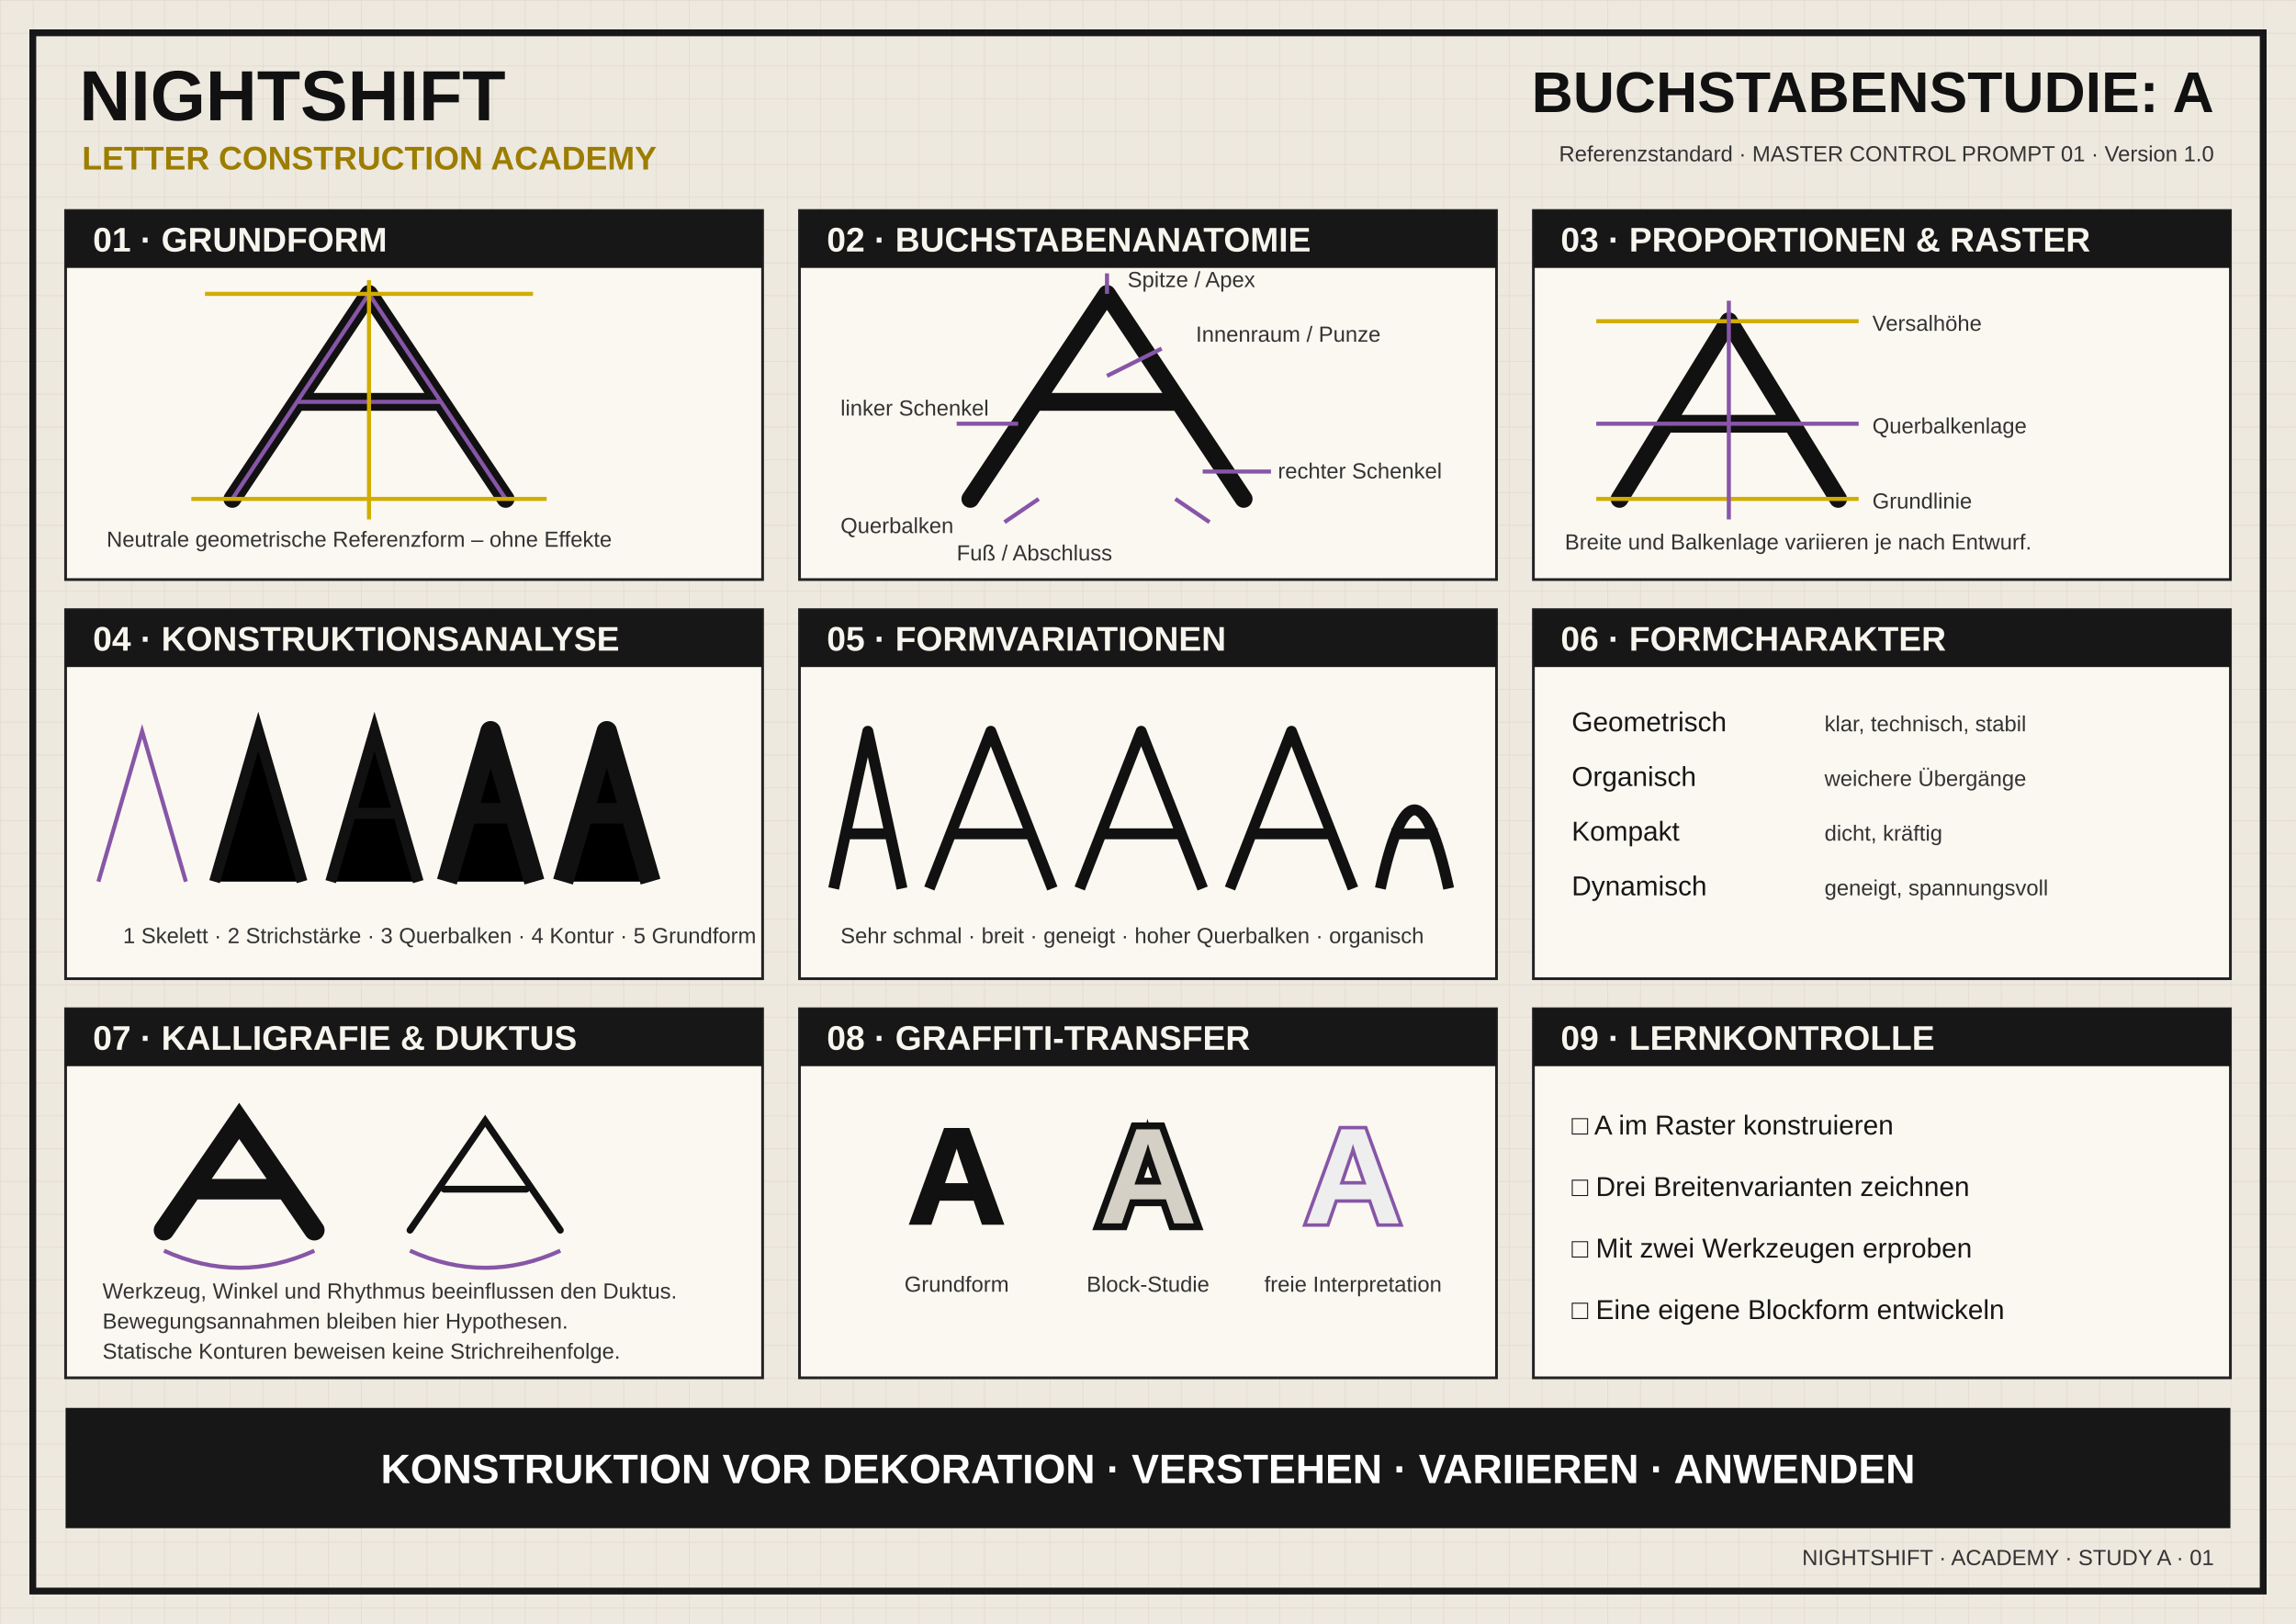
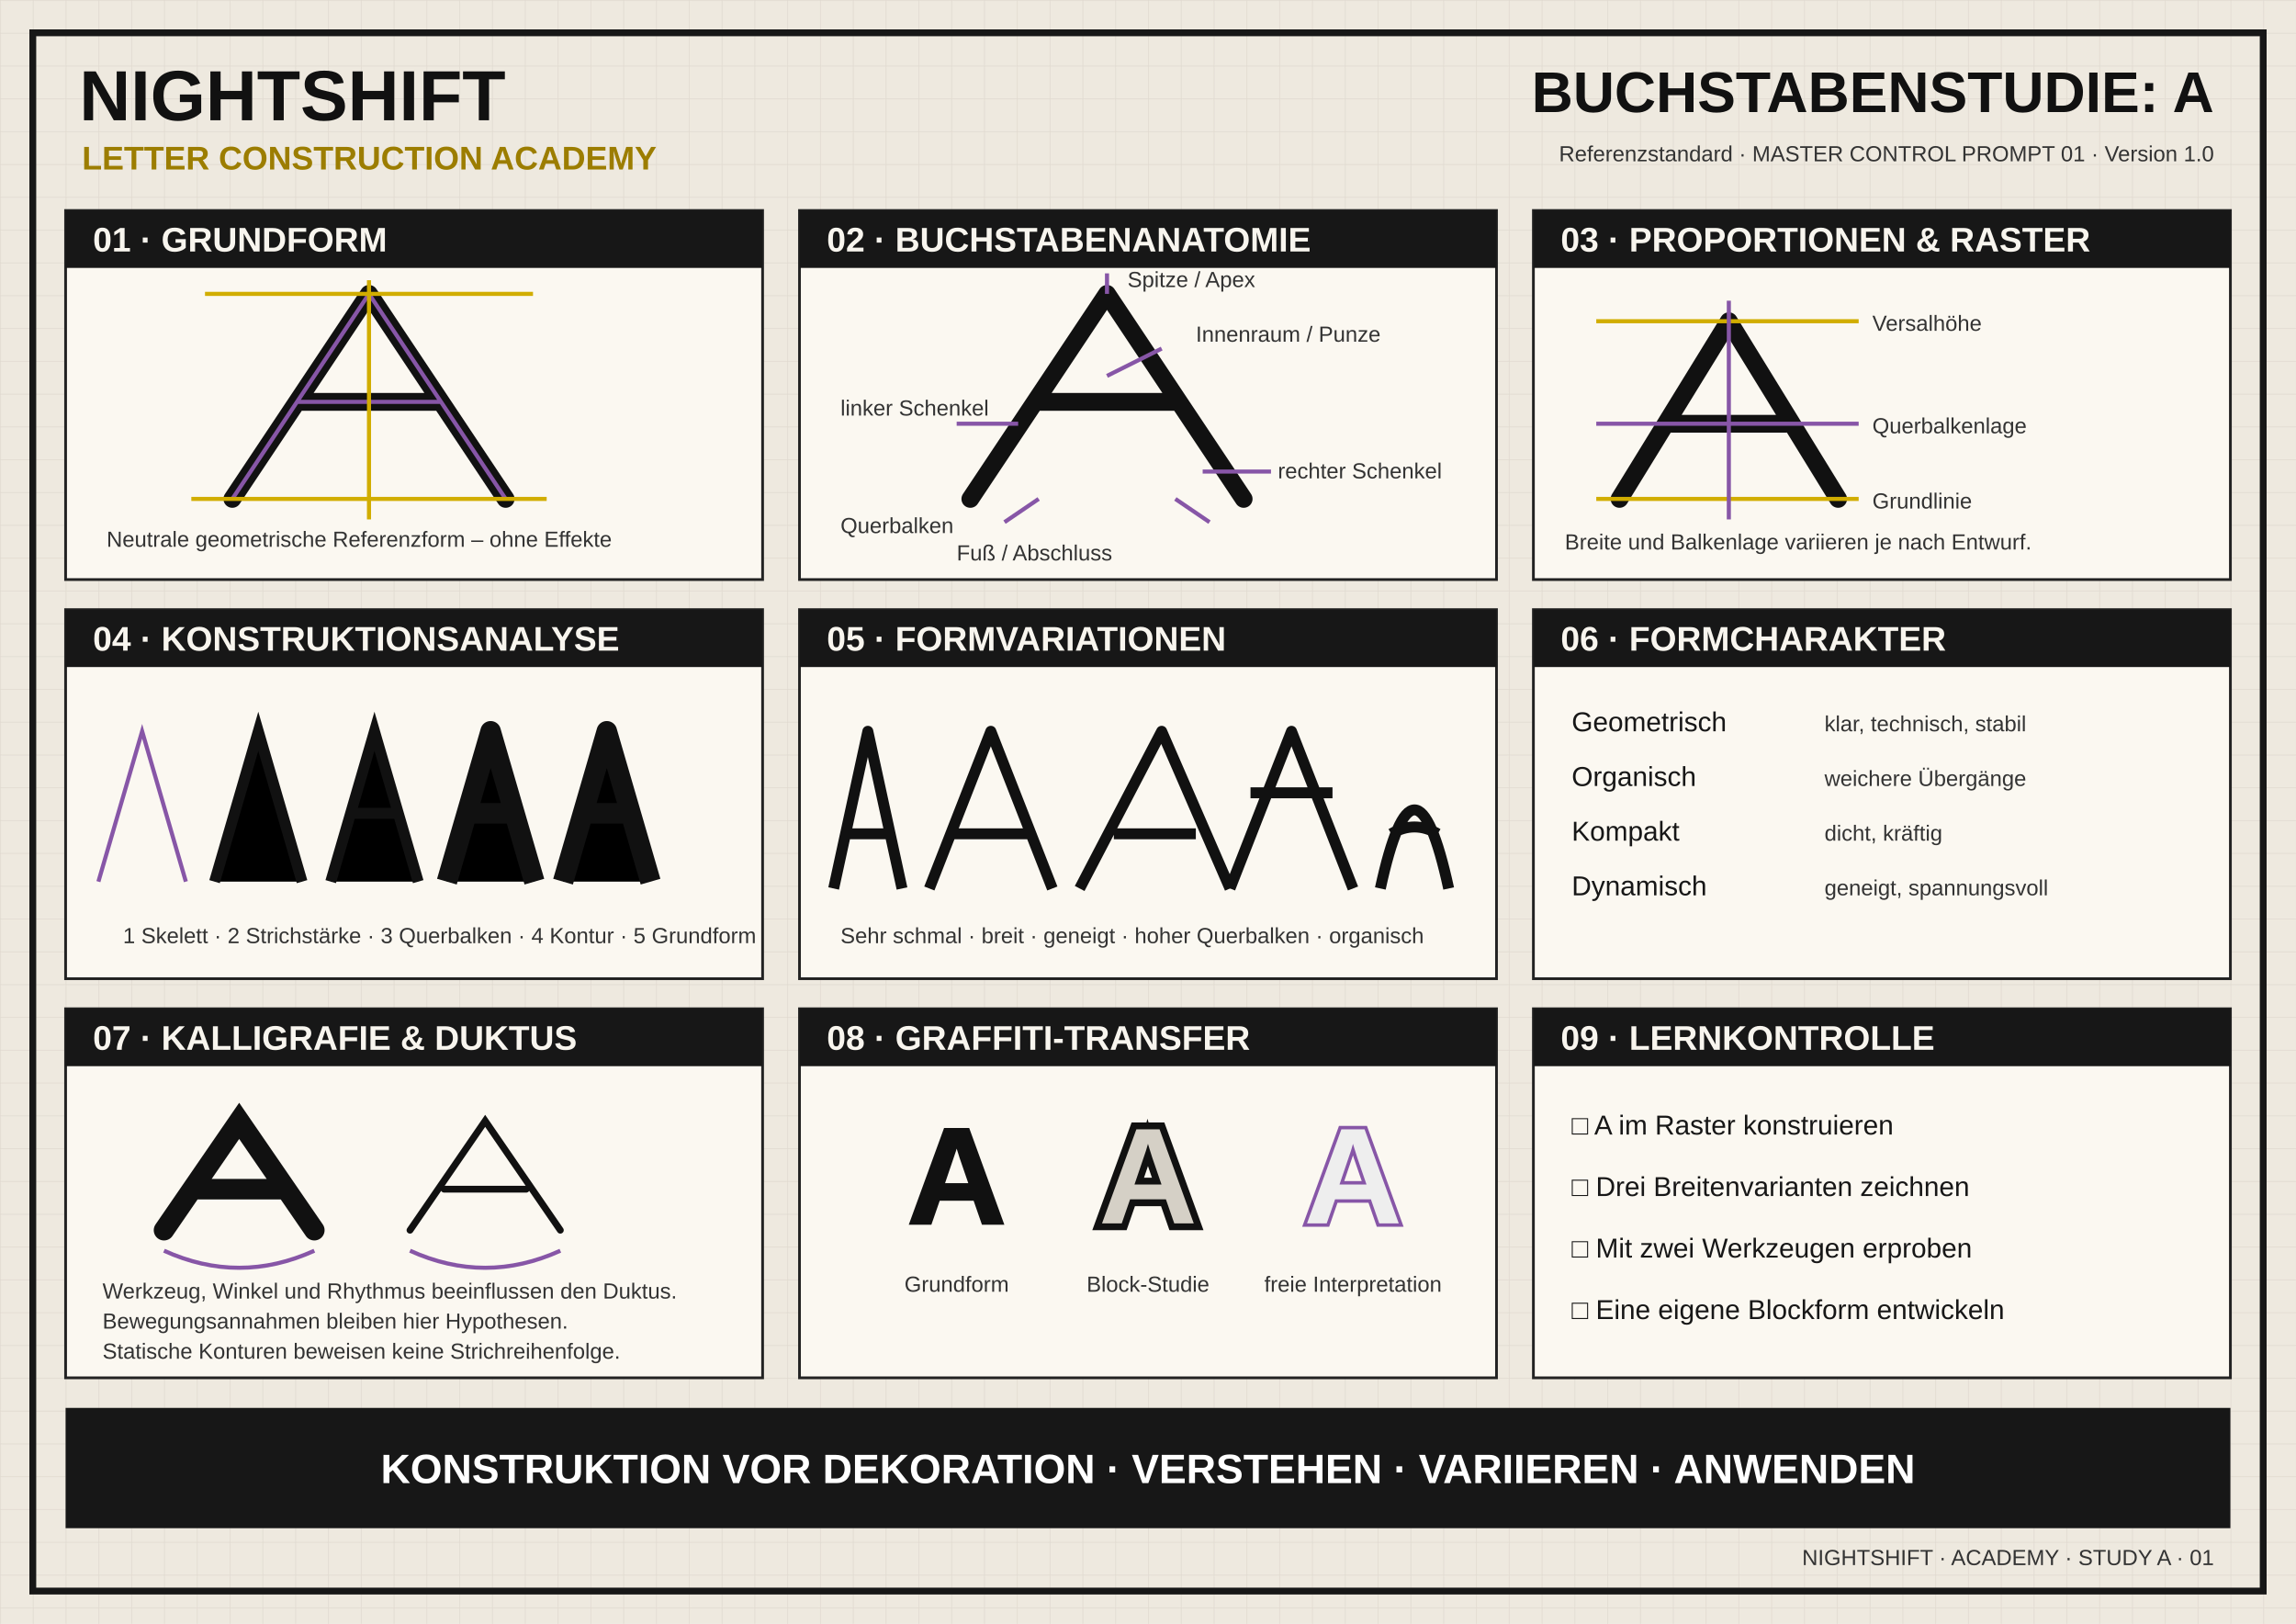
<svg xmlns="http://www.w3.org/2000/svg" width="1680" height="1188" viewBox="0 0 1680 1188">
  <defs>
    <pattern id="grid" width="24" height="24" patternUnits="userSpaceOnUse">
      <path d="M24 0H0V24" fill="none" stroke="#d9d2c8" stroke-width="1" />
    </pattern>
    <style>
 .h{font:700 25px Arial,sans-serif;fill:#f8f5ee}.t{font:20px Arial,sans-serif;fill:#171717}.s{font:16px Arial,sans-serif;fill:#333}.n{font:700 22px Arial,sans-serif;fill:#171717}.panel{fill:#fbf8f1;stroke:#222;stroke-width:2}.purple{stroke:#8756a7;stroke-width:3;fill:none}.yellow{stroke:#d1ad00;stroke-width:3;fill:none}.letter{stroke:#111;stroke-width:13;fill:none;stroke-linejoin:round;stroke-linecap:round}
 </style>
  </defs>
  <rect width="1680" height="1188" fill="#eee9df" />
  <rect width="1680" height="1188" fill="url(#grid)" opacity=".65" />
  <rect x="24" y="24" width="1632" height="1140" fill="none" stroke="#171717" stroke-width="5" />
  <text x="58" y="88" font-family="Arial" font-size="52" font-weight="900" fill="#111">NIGHTSHIFT</text>
  <text x="60" y="124" font-family="Arial" font-size="24" font-weight="bold" fill="#9c7d00">LETTER CONSTRUCTION ACADEMY</text>
  <text x="1620" y="82" text-anchor="end" font-family="Arial" font-size="42" font-weight="900" fill="#111">BUCHSTABENSTUDIE: A</text>
  <text x="1620" y="118" text-anchor="end" class="s">Referenzstandard · MASTER CONTROL PROMPT 01 · Version 1.0</text>
  <g>
    <rect class="panel" x="48" y="154" width="510" height="270" />
    <rect x="48" y="154" width="510" height="42" fill="#171717" />
    <text class="h" x="68" y="184">01 · GRUNDFORM</text>
    <path class="letter" d="M170 365L270 215L370 365M218 294H322" />
    <path class="purple" d="M170 365L270 215L370 365M218 294H322" />
    <path class="yellow" d="M140 365H400M270 205V380M150 215H390" />
    <text class="s" x="78" y="400">Neutrale geometrische Referenzform – ohne Effekte</text>
    <rect class="panel" x="585" y="154" width="510" height="270" />
    <rect x="585" y="154" width="510" height="42" fill="#171717" />
    <text class="h" x="605" y="184">02 · BUCHSTABENANATOMIE</text>
    <path class="letter" d="M710 365L810 215L910 365M758 294H862" />
    <path class="purple" d="M810 215L810 200M745 310L700 310M880 345L930 345M810 275L850 255M760 365L735 382M860 365L885 382" />
    <text class="s" x="825" y="210">Spitze / Apex</text>
    <text class="s" x="615" y="304">linker Schenkel</text>
    <text class="s" x="935" y="350">rechter Schenkel</text>
    <text class="s" x="875" y="250">Innenraum / Punze</text>
    <text class="s" x="615" y="390">Querbalken</text>
    <text class="s" x="700" y="410">Fuß / Abschluss</text>
    <rect class="panel" x="1122" y="154" width="510" height="270" />
    <rect x="1122" y="154" width="510" height="42" fill="#171717" />
    <text class="h" x="1142" y="184">03 · PROPORTIONEN &amp; RASTER</text>
    <path class="letter" d="M1185 365L1265 235L1345 365M1223 310H1307" />
    <path class="yellow" d="M1168 235H1360M1168 365H1360" />
    <path class="purple" d="M1168 310H1360M1265 220V380" />
    <text class="s" x="1370" y="242">Versalhöhe</text>
    <text class="s" x="1370" y="317">Querbalkenlage</text>
    <text class="s" x="1370" y="372">Grundlinie</text>
    <text class="s" x="1145" y="402">Breite und Balkenlage variieren je nach Entwurf.</text>
    <rect class="panel" x="48" y="446" width="510" height="270" />
    <rect x="48" y="446" width="510" height="42" fill="#171717" />
    <text class="h" x="68" y="476">04 · KONSTRUKTIONSANALYSE</text>
    <g transform="translate(72 520)">
      <path d="M0 125L32 15L64 125" class="purple" />
      <path d="M85 125L117 15L149 125" stroke="#111" stroke-width="8" />
      <path d="M170 125L202 15L234 125M185 75H219" stroke="#111" stroke-width="8" />
      <path d="M255 125L287 15L319 125M270 75H304" stroke="#111" stroke-width="15" stroke-linejoin="round" />
      <path d="M340 125L372 15L404 125M355 75H389" stroke="#111" stroke-width="15" stroke-linejoin="round" />
    </g>
    <text class="s" x="90" y="690">1 Skelett · 2 Strichstärke · 3 Querbalken · 4 Kontur · 5 Grundform</text>
    <rect class="panel" x="585" y="446" width="510" height="270" />
    <rect x="585" y="446" width="510" height="42" fill="#171717" />
    <text class="h" x="605" y="476">05 · FORMVARIATIONEN</text>
    <g fill="none" stroke="#111" stroke-width="8" stroke-linejoin="round">
      <path d="M610 650L635 535L660 650M620 610H650" />
      <path d="M680 650L725 535L770 650M695 610H755" />
-       <path d="M790 650L835 535L880 650M805 610H865" />
-       <path d="M900 650L945 535L990 650M915 610H975" />
-       <path d="M1010 650Q1035 535 1060 650M1018 610H1052" />
+       <path d="M790 650L850 535L900 650M815 610H875" />
+       <path d="M900 650L945 535L990 650M915 580H975" />
+       <path d="M1010 650Q1035 535 1060 650M1018 610Q1035 600 1052 610" />
    </g>
    <text class="s" x="615" y="690">Sehr schmal · breit · geneigt · hoher Querbalken · organisch</text>
    <rect class="panel" x="1122" y="446" width="510" height="270" />
    <rect x="1122" y="446" width="510" height="42" fill="#171717" />
    <text class="h" x="1142" y="476">06 · FORMCHARAKTER</text>
    <g class="t">
      <text x="1150" y="535">Geometrisch</text>
      <text x="1150" y="575">Organisch</text>
      <text x="1150" y="615">Kompakt</text>
      <text x="1150" y="655">Dynamisch</text>
    </g>
    <g class="s">
      <text x="1335" y="535">klar, technisch, stabil</text>
      <text x="1335" y="575">weichere Übergänge</text>
      <text x="1335" y="615">dicht, kräftig</text>
      <text x="1335" y="655">geneigt, spannungsvoll</text>
    </g>
    <rect class="panel" x="48" y="738" width="510" height="270" />
    <rect x="48" y="738" width="510" height="42" fill="#171717" />
    <text class="h" x="68" y="768">07 · KALLIGRAFIE &amp; DUKTUS</text>
    <g fill="none" stroke="#111" stroke-linecap="round">
      <path d="M120 900L175 820L230 900M145 870H205" stroke-width="15" />
      <path d="M300 900L355 820L410 900M325 870H385" stroke-width="5" />
    </g>
    <path class="purple" d="M120 915Q175 940 230 915M300 915Q355 940 410 915" />
    <text class="s" x="75" y="950">Werkzeug, Winkel und Rhythmus beeinflussen den Duktus.</text>
    <text class="s" x="75" y="972">Bewegungsannahmen bleiben hier Hypothesen.</text>
    <text class="s" x="75" y="994">Statische Konturen beweisen keine Strichreihenfolge.</text>
    <rect class="panel" x="585" y="738" width="510" height="270" />
    <rect x="585" y="738" width="510" height="42" fill="#171717" />
    <text class="h" x="605" y="768">08 · GRAFFITI-TRANSFER</text>
    <g font-family="Arial" font-weight="900" text-anchor="middle">
      <text x="700" y="895" font-size="100" fill="#111" stroke="#111" stroke-width="2">A</text>
      <text x="840" y="895" font-size="100" fill="#d5d0c6" stroke="#111" stroke-width="10" paint-order="stroke">A</text>
      <text x="990" y="895" font-size="100" fill="#eee" stroke="#8756a7" stroke-width="5" paint-order="stroke">A</text>
    </g>
    <text class="s" x="700" y="945" text-anchor="middle">Grundform</text>
    <text class="s" x="840" y="945" text-anchor="middle">Block-Studie</text>
    <text class="s" x="990" y="945" text-anchor="middle">freie Interpretation</text>
    <rect class="panel" x="1122" y="738" width="510" height="270" />
    <rect x="1122" y="738" width="510" height="42" fill="#171717" />
    <text class="h" x="1142" y="768">09 · LERNKONTROLLE</text>
    <g class="t">
      <text x="1150" y="830">□ A im Raster konstruieren</text>
      <text x="1150" y="875">□ Drei Breitenvarianten zeichnen</text>
      <text x="1150" y="920">□ Mit zwei Werkzeugen erproben</text>
      <text x="1150" y="965">□ Eine eigene Blockform entwickeln</text>
    </g>
  </g>
  <rect x="48" y="1030" width="1584" height="88" fill="#171717" />
  <text x="840" y="1085" text-anchor="middle" font-family="Arial" font-size="30" font-weight="bold" fill="#fff">KONSTRUKTION VOR DEKORATION · VERSTEHEN · VARIIEREN · ANWENDEN</text>
  <text x="1620" y="1145" text-anchor="end" class="s">NIGHTSHIFT · ACADEMY · STUDY A · 01</text>
</svg>
